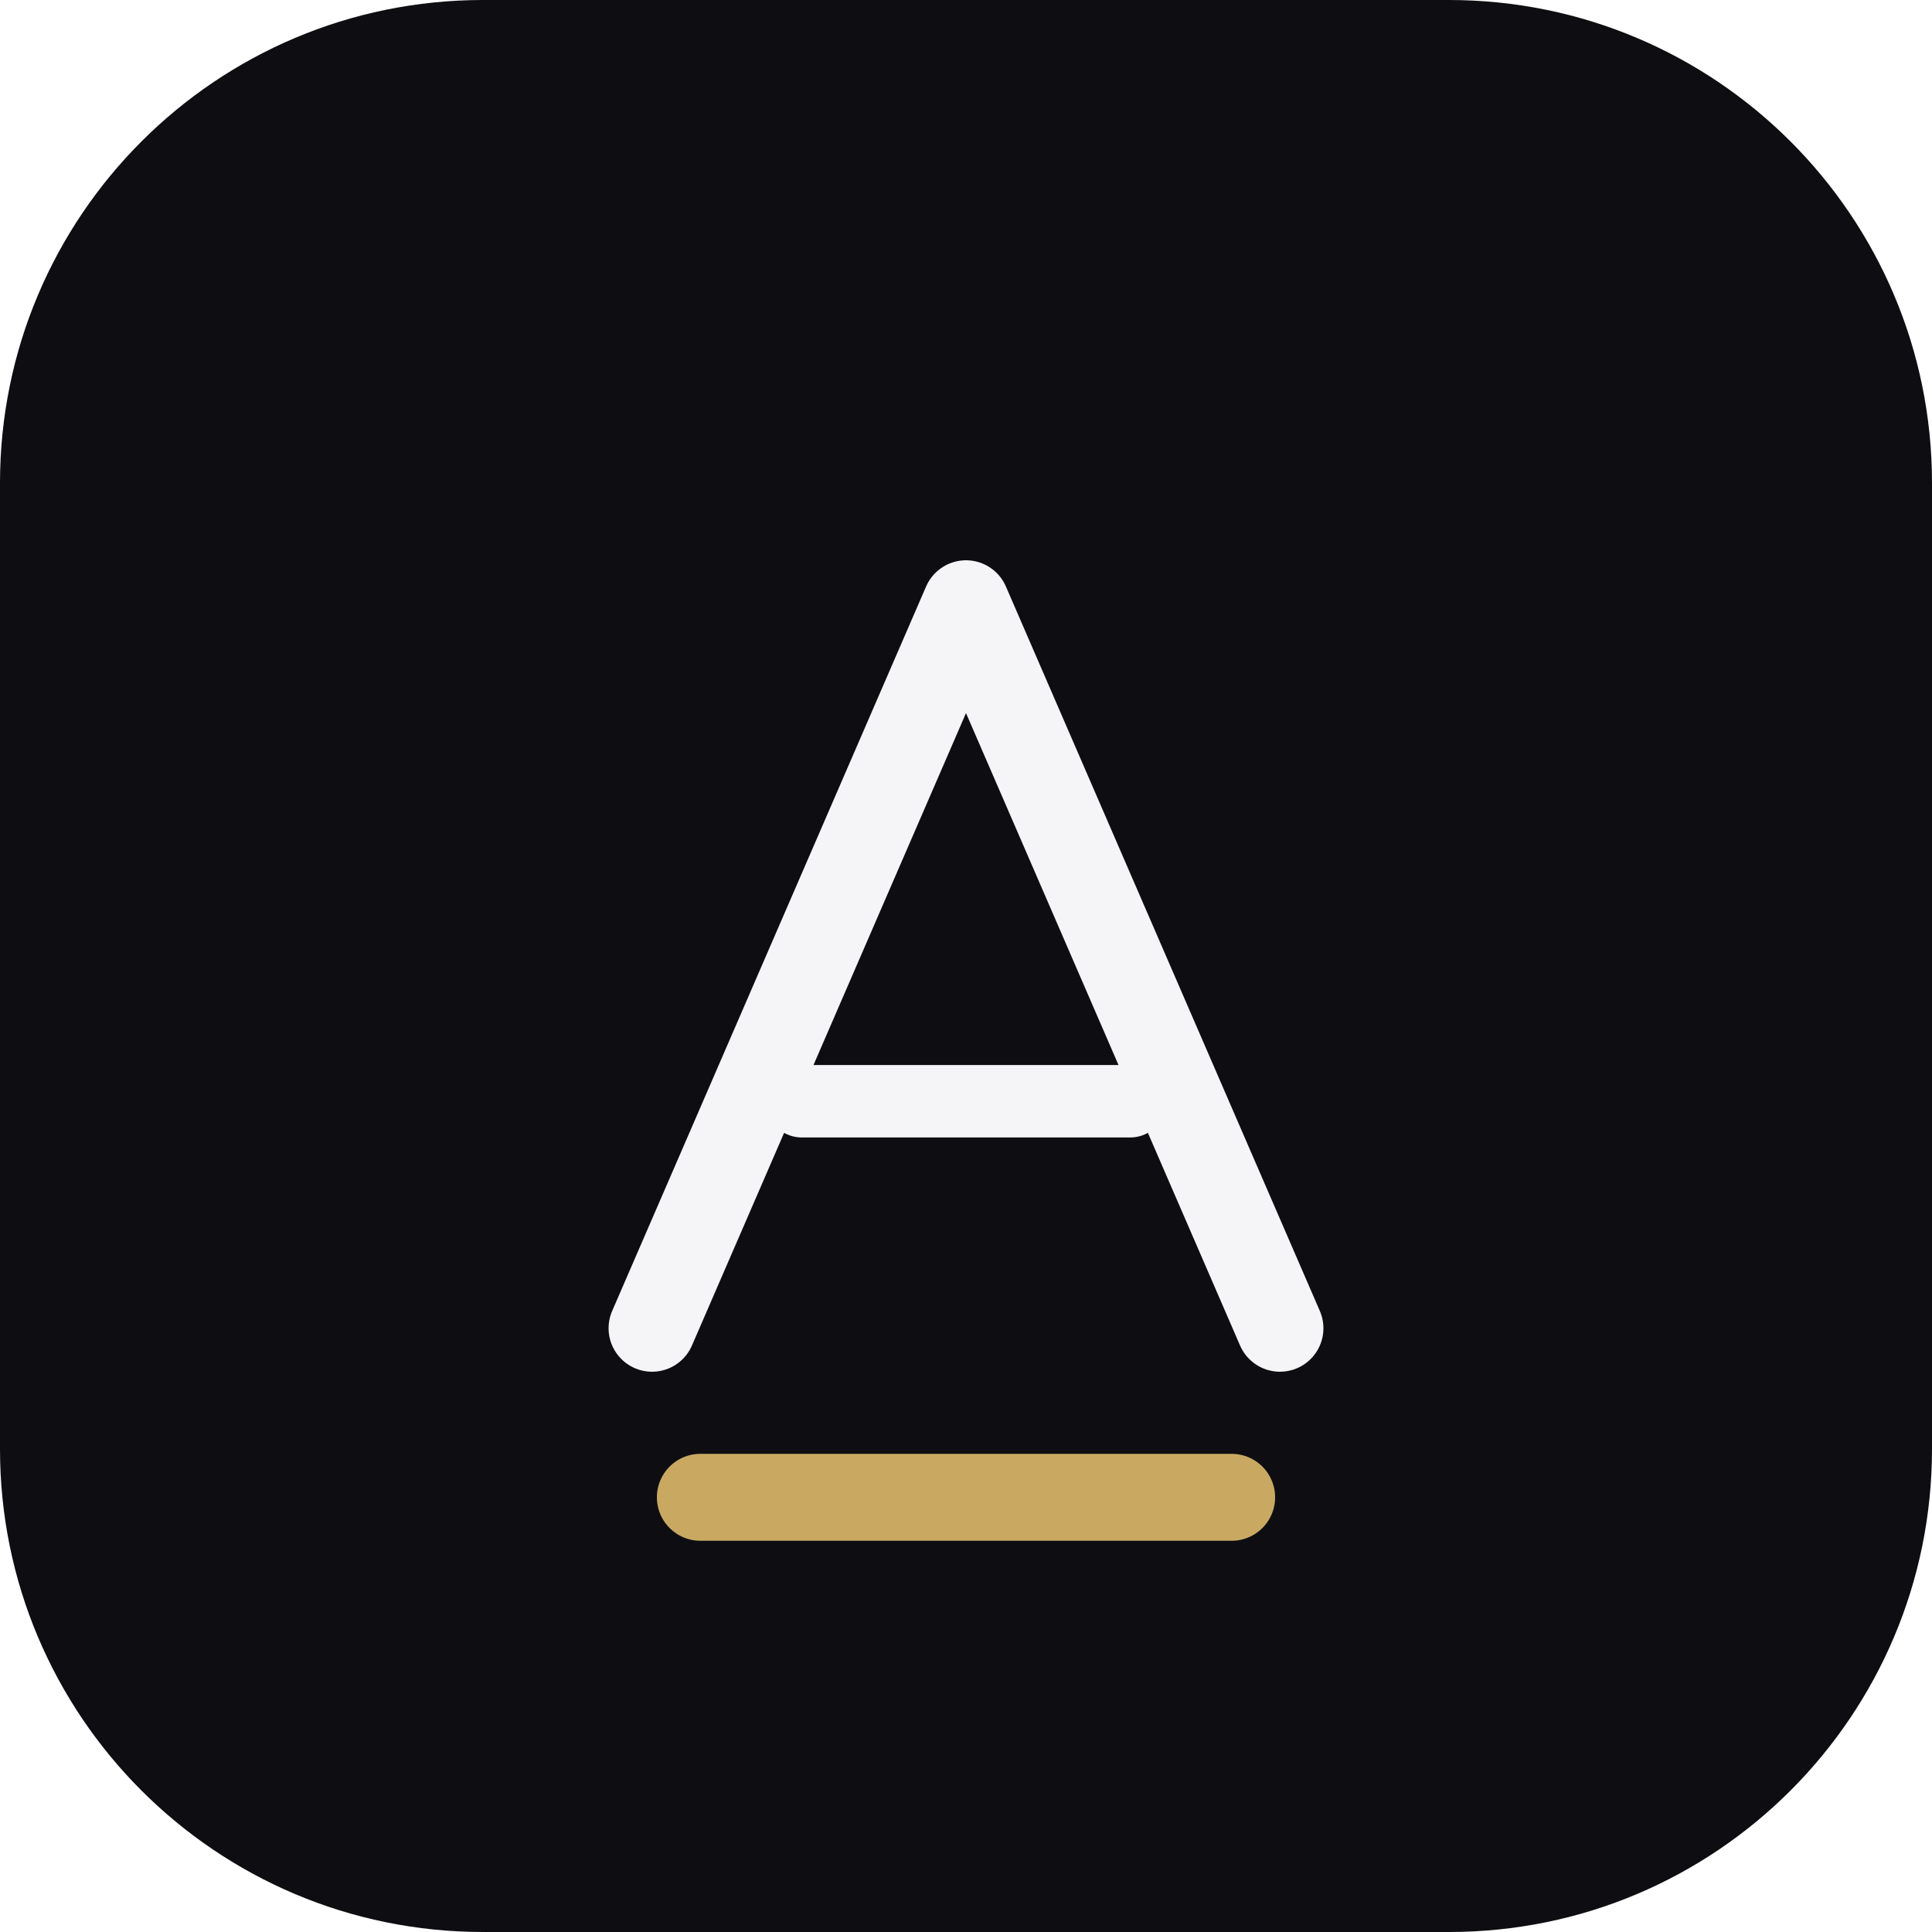
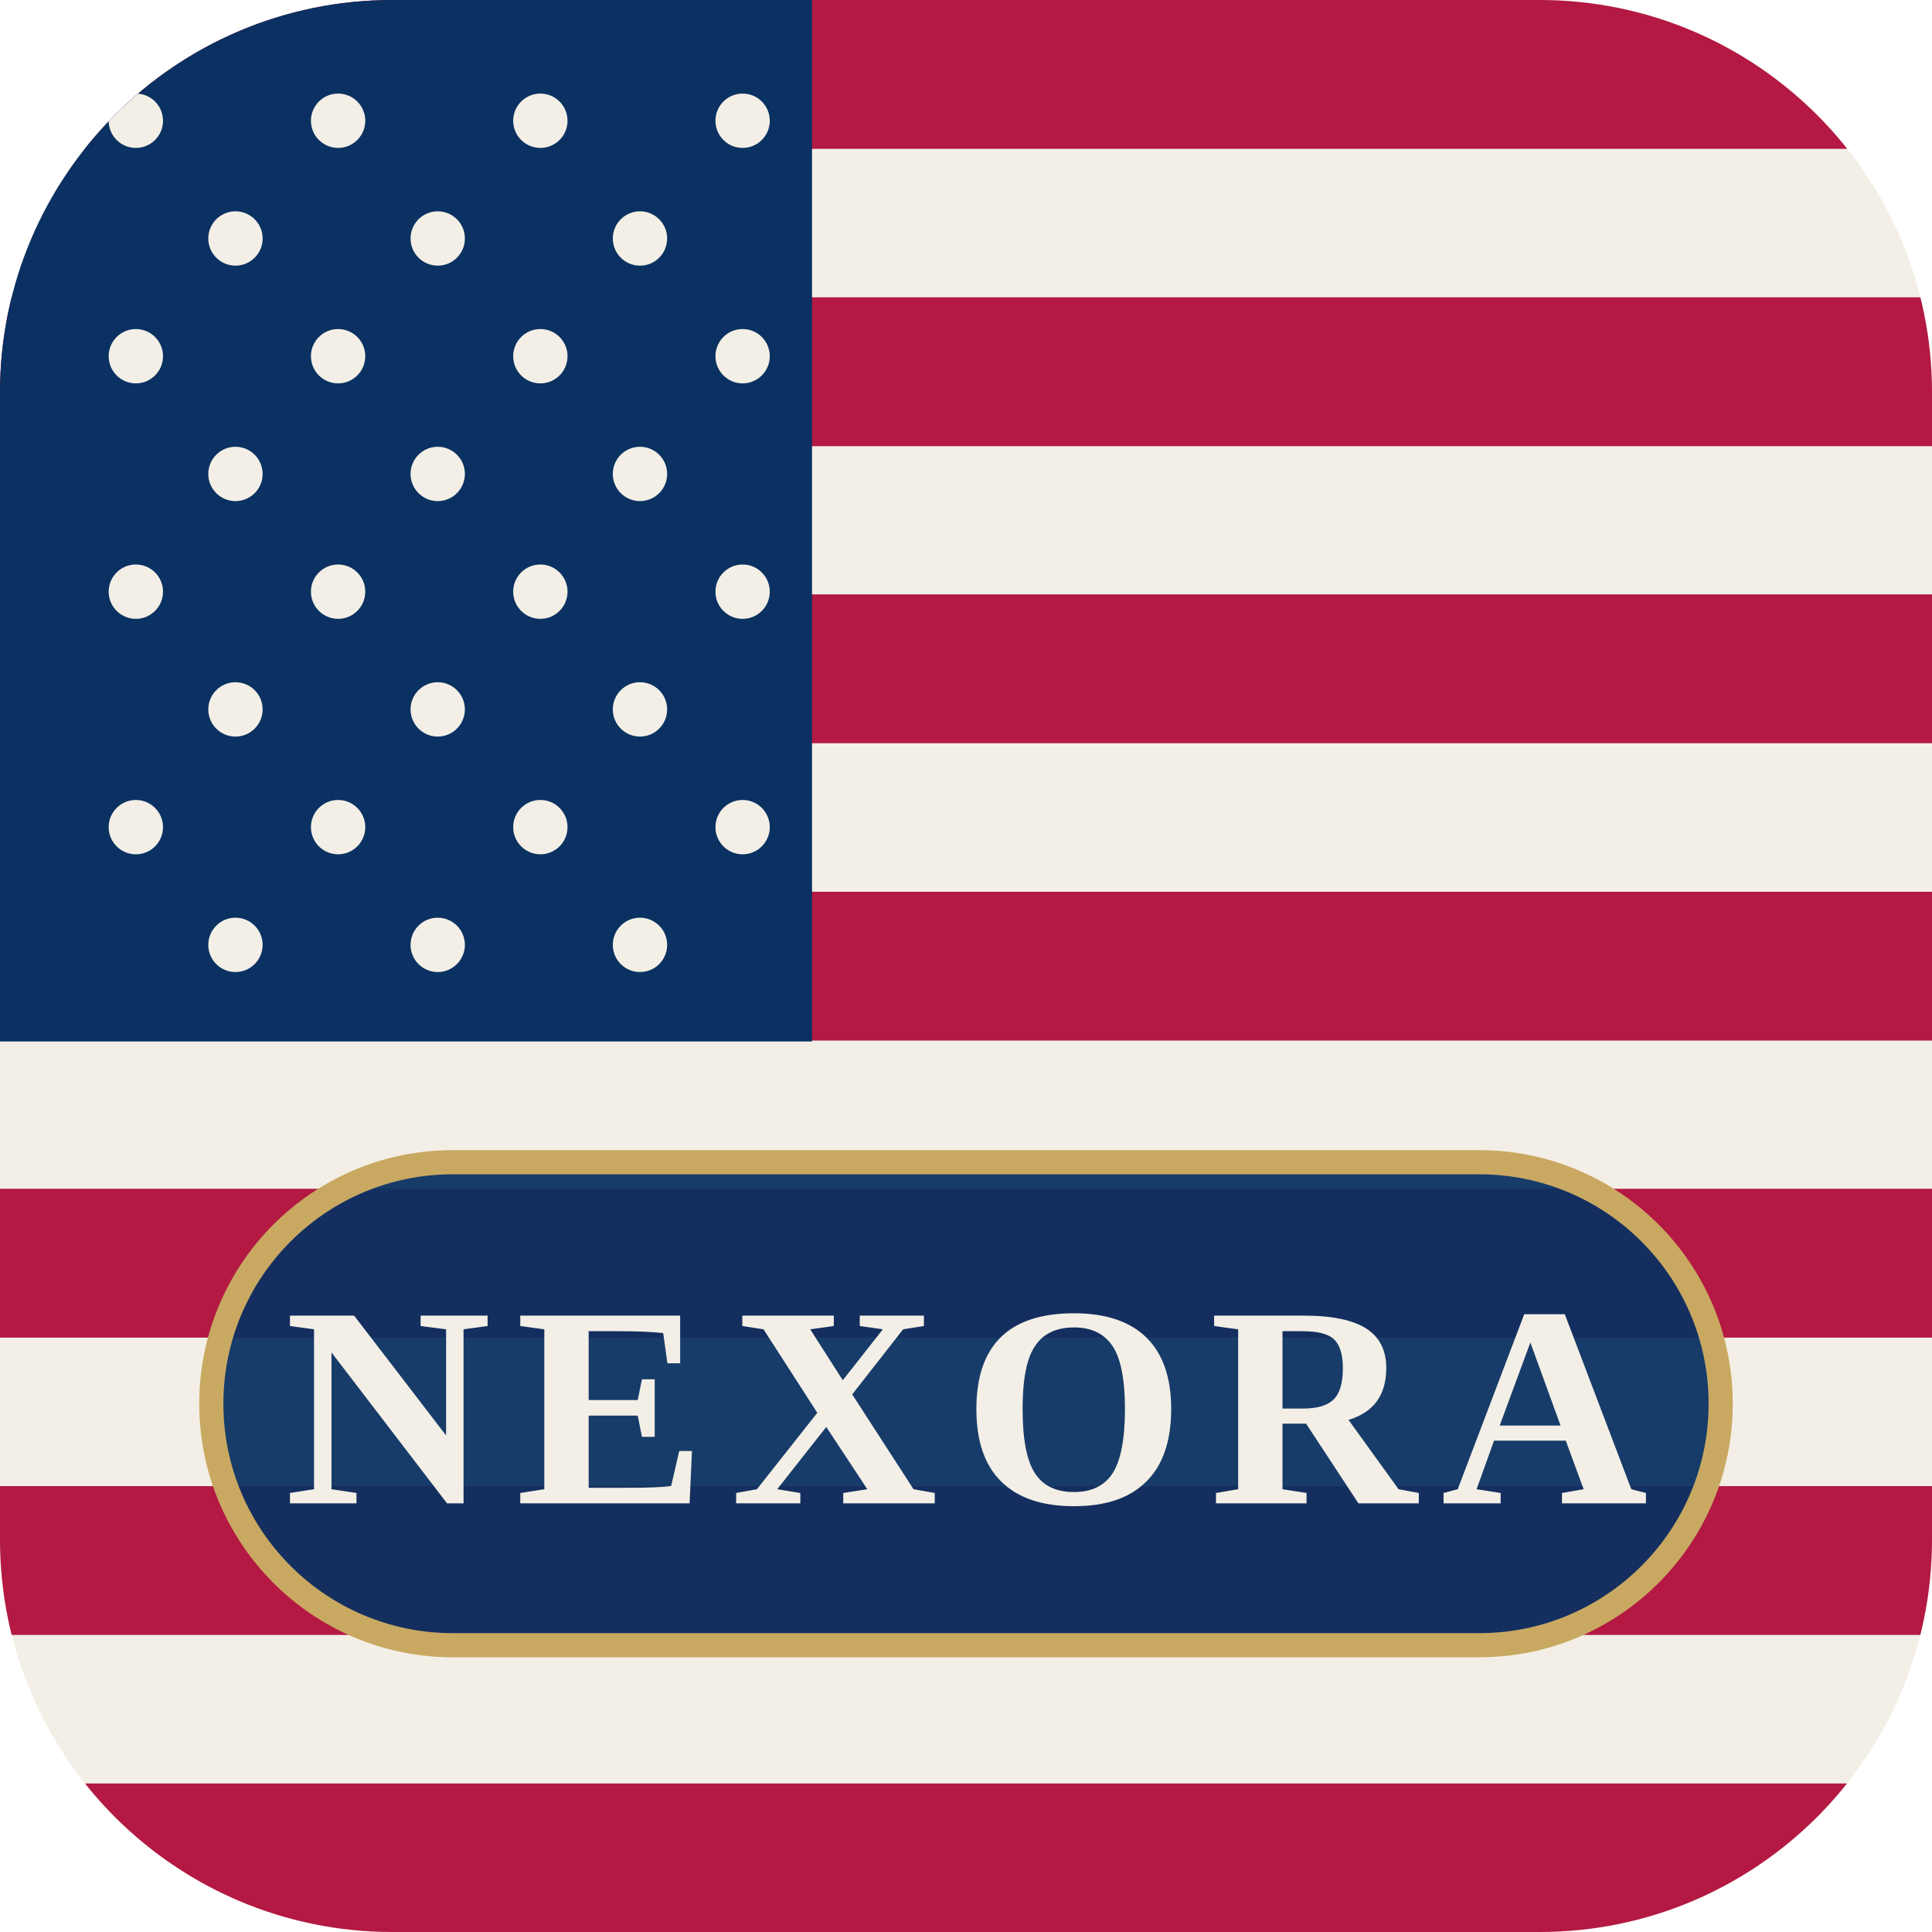
- <svg xmlns="http://www.w3.org/2000/svg" viewBox="0 0 40 40" fill="none">
-   <rect width="40" height="40" rx="10" fill="#0e0e12" />
-   <path d="M13.5 27.5 L20 12.5 L26.5 27.5" stroke="#f5f5f7" stroke-width="1.8" stroke-linecap="round" stroke-linejoin="round" fill="none" />
-   <path d="M16.6 22.8 H23.4" stroke="#f5f5f7" stroke-width="1.5" stroke-linecap="round" />
-   <path d="M14.5 31 H25.5" stroke="#c9a962" stroke-width="1.8" stroke-linecap="round" />
+ <svg xmlns="http://www.w3.org/2000/svg" viewBox="0 0 64 64">
+   <defs>
+     <clipPath id="r">
+       <rect width="64" height="64" rx="13" />
+     </clipPath>
+   </defs>
+   <g clip-path="url(#r)">
+     <rect width="64" height="64" fill="#f3efe6" />
+     <rect y="0" width="64" height="4.93" fill="#b31942" />
+     <rect y="9.85" width="64" height="4.93" fill="#b31942" />
+     <rect y="19.69" width="64" height="4.93" fill="#b31942" />
+     <rect y="29.54" width="64" height="4.93" fill="#b31942" />
+     <rect y="39.38" width="64" height="4.93" fill="#b31942" />
+     <rect y="49.23" width="64" height="4.93" fill="#b31942" />
+     <rect y="59.08" width="64" height="4.93" fill="#b31942" />
+     <rect width="26.9" height="34.5" fill="#0a3161" />
+     <g fill="#f3efe6">
+       <circle cx="4.5" cy="4" r="0.9" />
+       <circle cx="11.2" cy="4" r="0.9" />
+       <circle cx="17.9" cy="4" r="0.9" />
+       <circle cx="24.6" cy="4" r="0.9" />
+       <circle cx="7.8" cy="7.9" r="0.9" />
+       <circle cx="14.5" cy="7.9" r="0.9" />
+       <circle cx="21.2" cy="7.9" r="0.9" />
+       <circle cx="4.5" cy="11.8" r="0.9" />
+       <circle cx="11.2" cy="11.8" r="0.9" />
+       <circle cx="17.9" cy="11.8" r="0.9" />
+       <circle cx="24.6" cy="11.8" r="0.9" />
+       <circle cx="7.8" cy="15.7" r="0.9" />
+       <circle cx="14.5" cy="15.7" r="0.9" />
+       <circle cx="21.2" cy="15.7" r="0.9" />
+       <circle cx="4.5" cy="19.6" r="0.9" />
+       <circle cx="11.2" cy="19.6" r="0.9" />
+       <circle cx="17.9" cy="19.6" r="0.9" />
+       <circle cx="24.6" cy="19.6" r="0.9" />
+       <circle cx="7.8" cy="23.5" r="0.9" />
+       <circle cx="14.5" cy="23.5" r="0.9" />
+       <circle cx="21.2" cy="23.5" r="0.9" />
+       <circle cx="4.5" cy="27.4" r="0.9" />
+       <circle cx="11.2" cy="27.4" r="0.9" />
+       <circle cx="17.9" cy="27.4" r="0.9" />
+       <circle cx="24.6" cy="27.4" r="0.9" />
+       <circle cx="7.8" cy="31.3" r="0.9" />
+       <circle cx="14.5" cy="31.3" r="0.9" />
+       <circle cx="21.2" cy="31.3" r="0.9" />
+     </g>
+     <rect x="7" y="38.5" width="50" height="16" rx="8" fill="#0a3161" fill-opacity="0.94" stroke="#c9a962" stroke-width="0.8" />
+     <text x="32" y="49.8" text-anchor="middle" font-family="Georgia, 'Times New Roman', serif" font-weight="bold" font-size="9.5" letter-spacing="0.8" fill="#f3efe6">NEXORA</text>
+   </g>
</svg>
